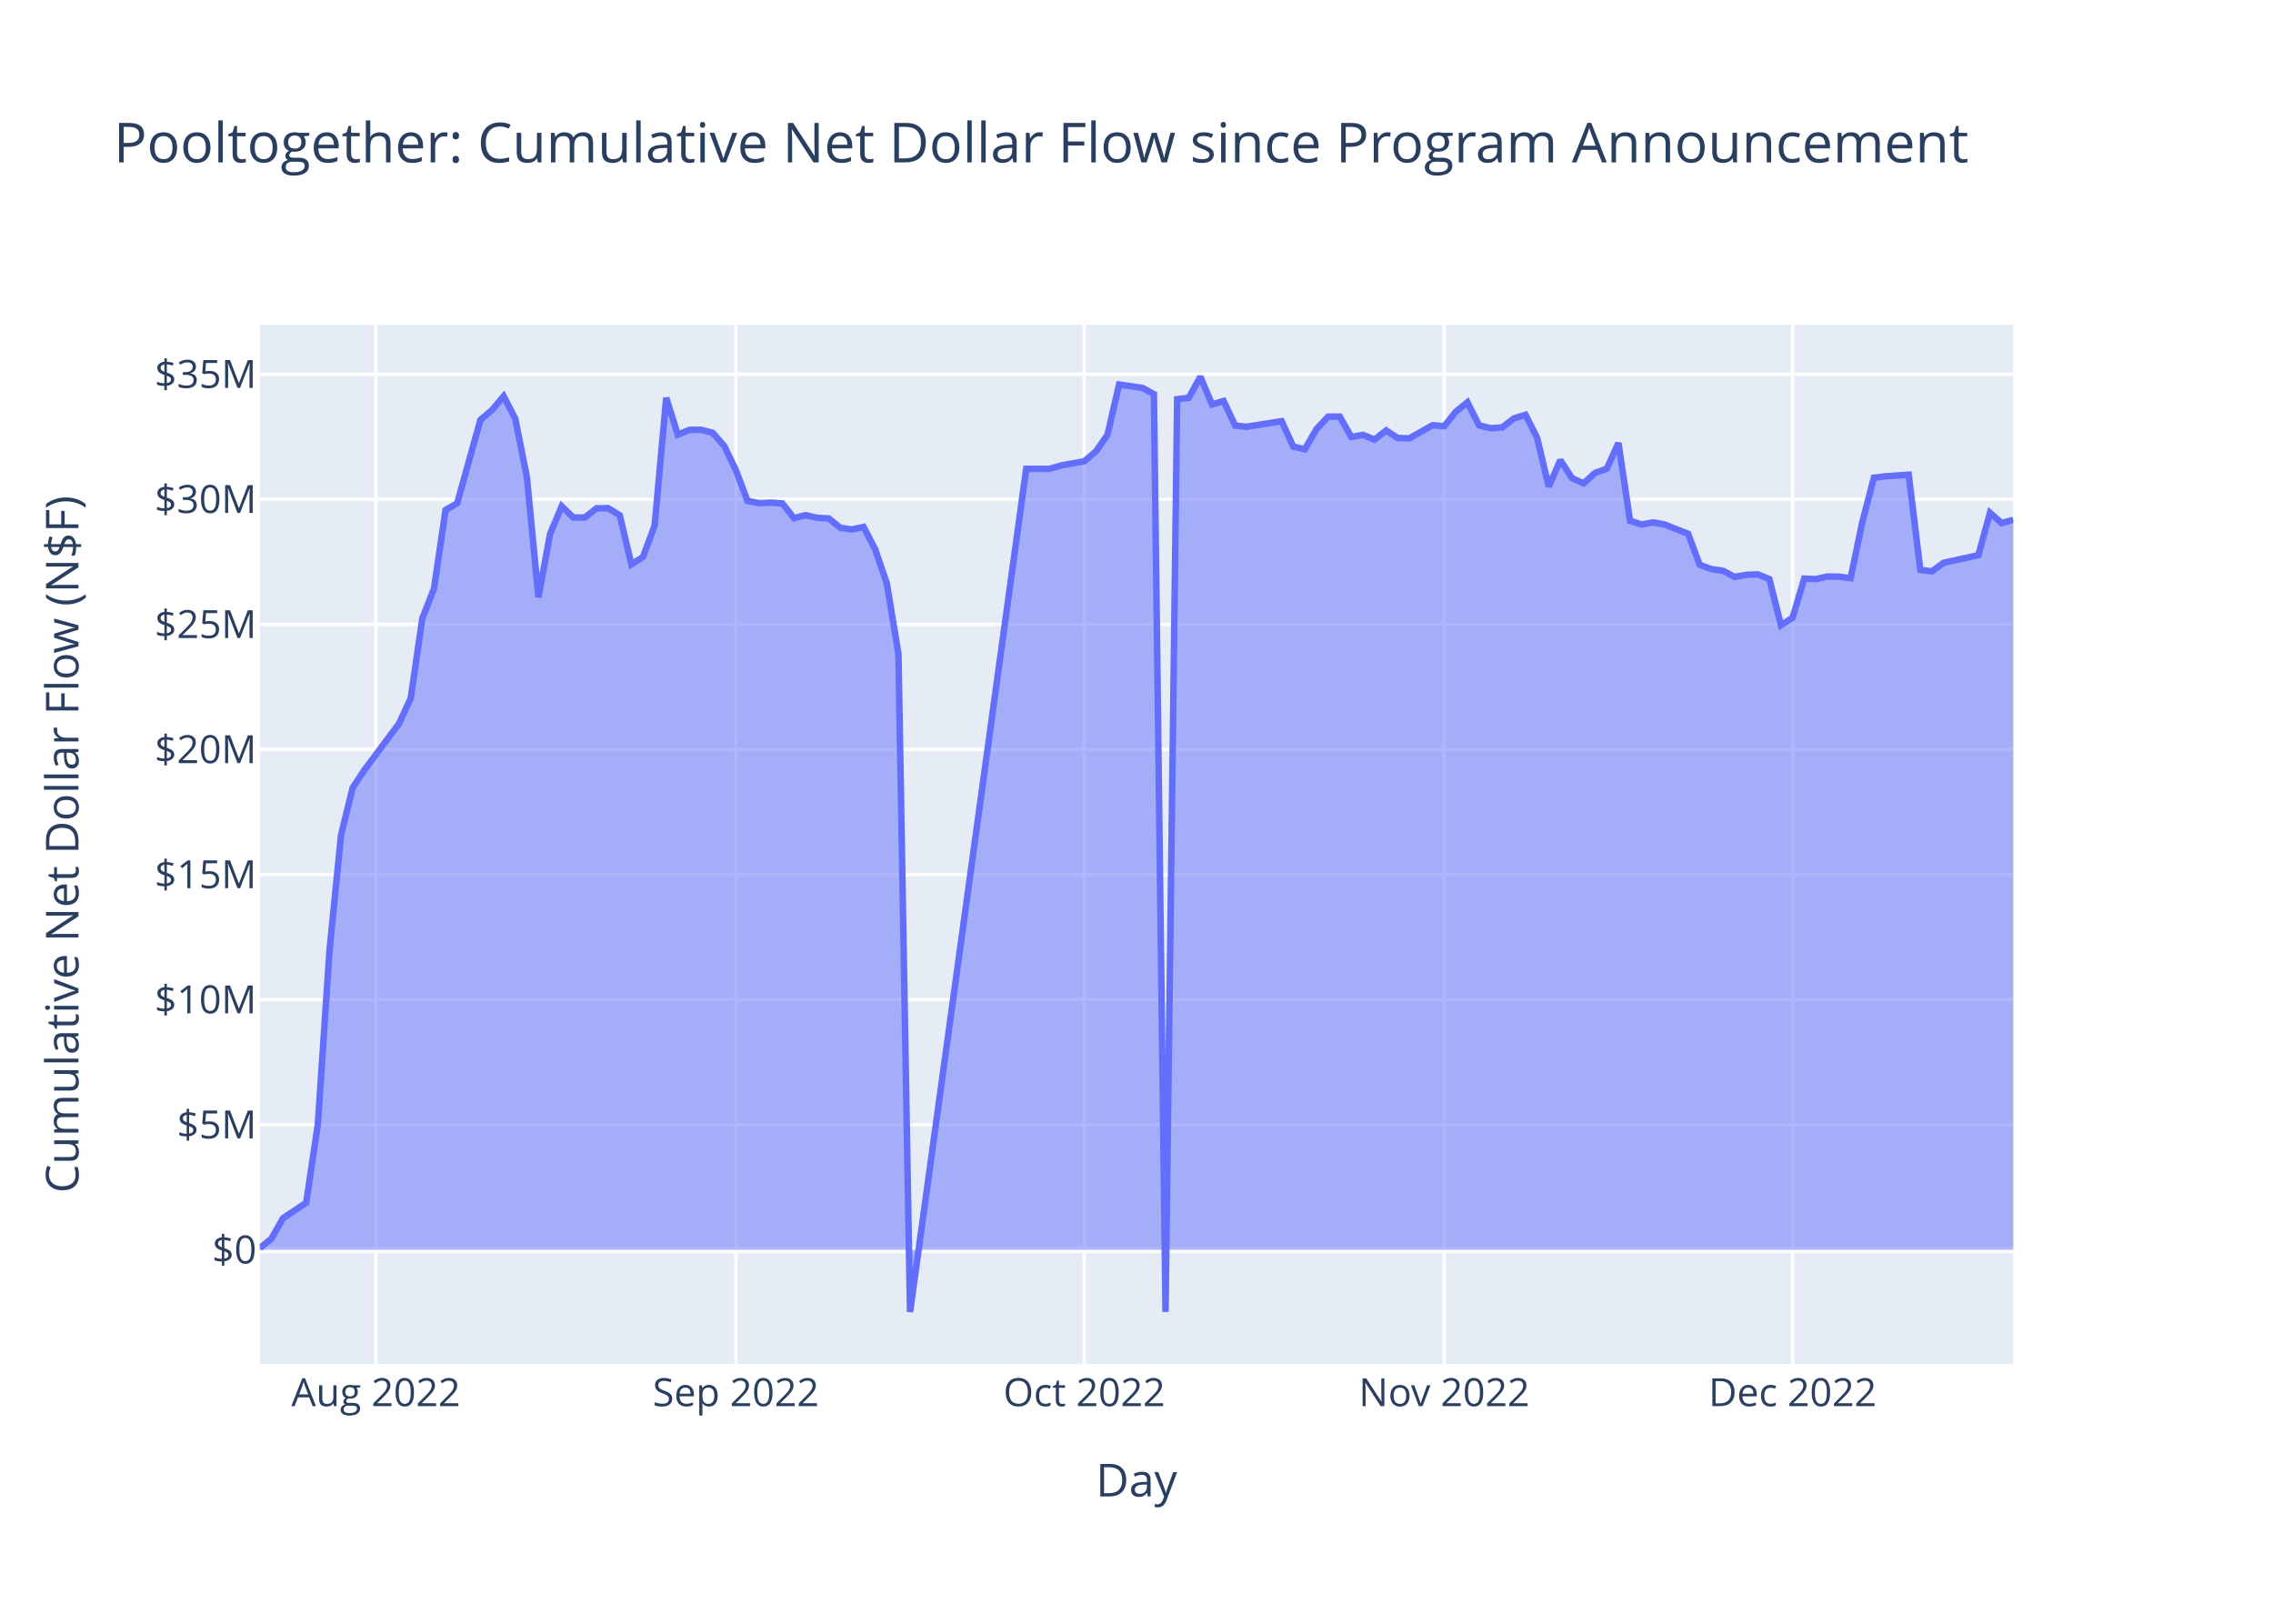
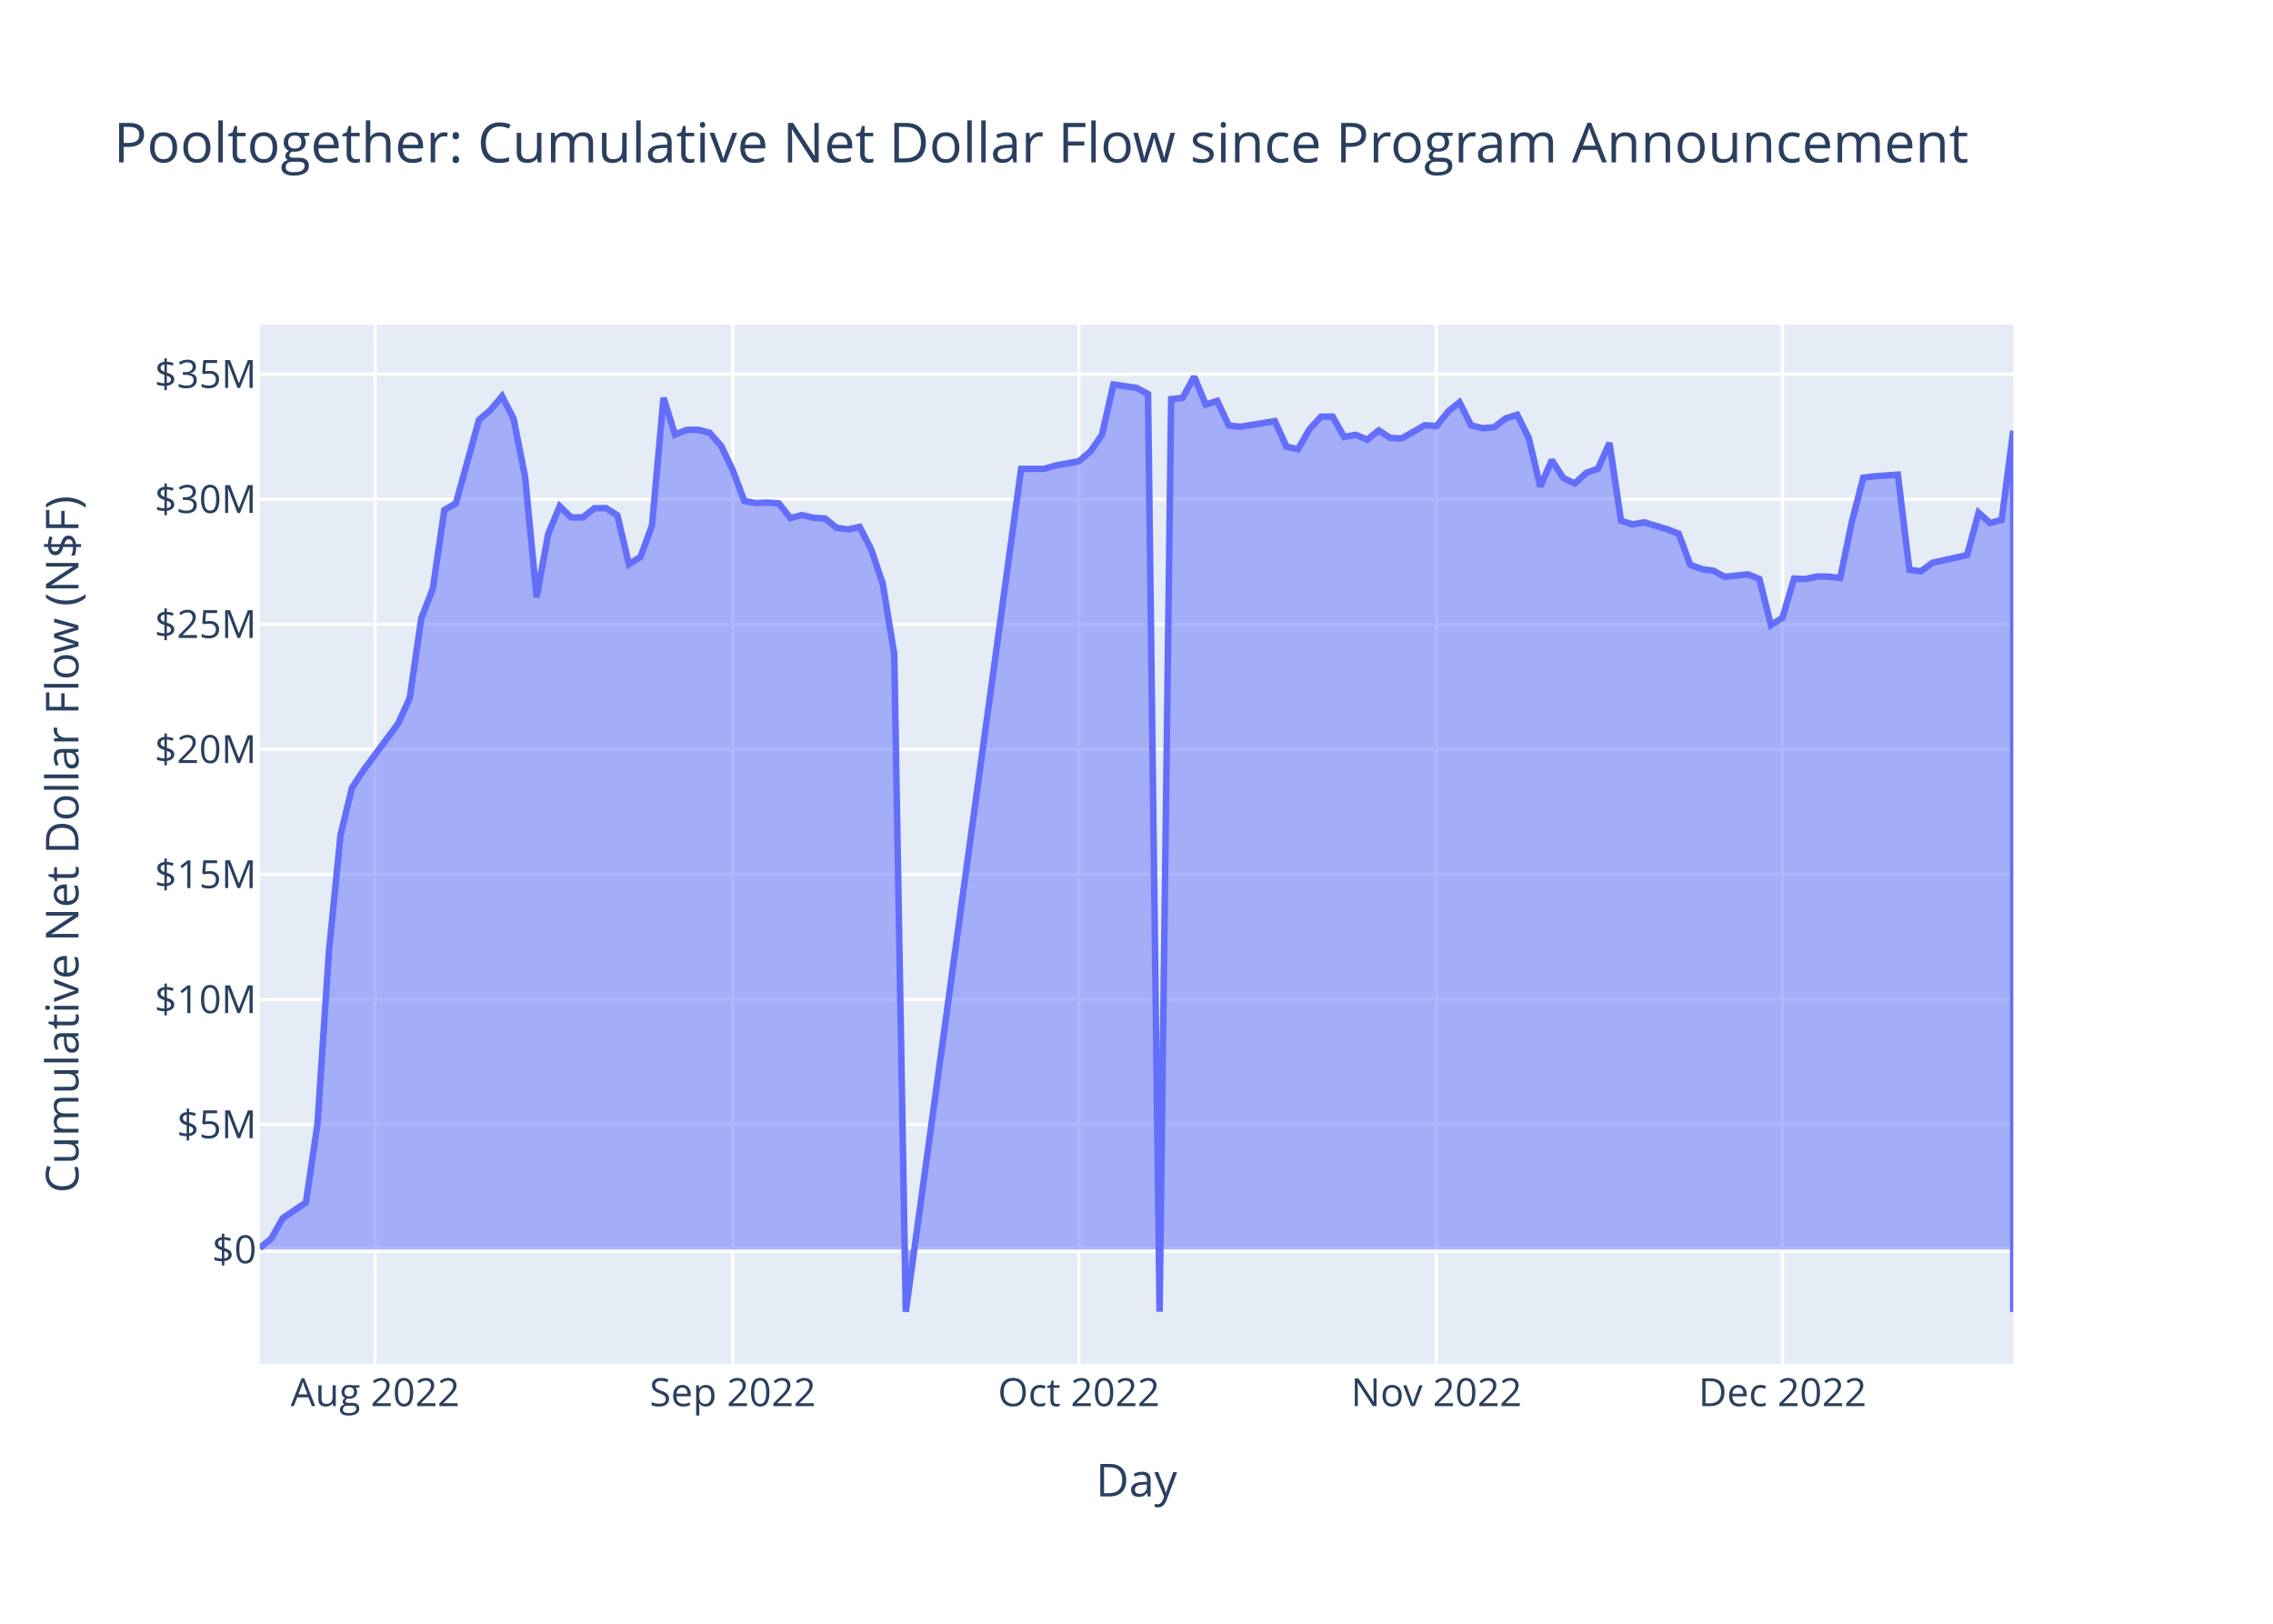
<svg xmlns="http://www.w3.org/2000/svg" class="main-svg" width="700" height="500" style="" viewBox="0 0 700 500">
  <rect x="0" y="0" width="700" height="500" style="fill: rgb(255, 255, 255); fill-opacity: 1;" />
-   <defs id="defs-2d4a44">
+   <defs id="defs-30fa42">
    <g class="clips">
-       <clipPath id="clip2d4a44xyplot" class="plotclip">
+       <clipPath id="clip30fa42xyplot" class="plotclip">
        <rect width="540" height="320" />
      </clipPath>
-       <clipPath class="axesclip" id="clip2d4a44x">
+       <clipPath class="axesclip" id="clip30fa42x">
        <rect x="80" y="0" width="540" height="500" />
      </clipPath>
-       <clipPath class="axesclip" id="clip2d4a44y">
+       <clipPath class="axesclip" id="clip30fa42y">
        <rect x="0" y="100" width="700" height="320" />
      </clipPath>
-       <clipPath class="axesclip" id="clip2d4a44xy">
+       <clipPath class="axesclip" id="clip30fa42xy">
        <rect x="80" y="100" width="540" height="320" />
      </clipPath>
    </g>
    <g class="gradients" />
    <g class="patterns" />
  </defs>
  <g class="bglayer">
    <rect class="bg" x="80" y="100" width="540" height="320" style="fill: rgb(229, 236, 246); fill-opacity: 1; stroke-width: 0;" />
  </g>
  <g class="layer-below">
    <g class="imagelayer" />
    <g class="shapelayer" />
  </g>
  <g class="cartesianlayer">
    <g class="subplot xy">
      <g class="layer-subplot">
        <g class="shapelayer" />
        <g class="imagelayer" />
      </g>
      <g class="minor-gridlayer">
        <g class="x" />
        <g class="y" />
      </g>
      <g class="gridlayer">
        <g class="x">
-           <path class="xgrid crisp" transform="translate(115.76,0)" d="M0,100v320" style="stroke: rgb(255, 255, 255); stroke-opacity: 1; stroke-width: 1px;" />
-           <path class="xgrid crisp" transform="translate(226.62,0)" d="M0,100v320" style="stroke: rgb(255, 255, 255); stroke-opacity: 1; stroke-width: 1px;" />
-           <path class="xgrid crisp" transform="translate(333.91,0)" d="M0,100v320" style="stroke: rgb(255, 255, 255); stroke-opacity: 1; stroke-width: 1px;" />
-           <path class="xgrid crisp" transform="translate(444.77,0)" d="M0,100v320" style="stroke: rgb(255, 255, 255); stroke-opacity: 1; stroke-width: 1px;" />
-           <path class="xgrid crisp" transform="translate(552.05,0)" d="M0,100v320" style="stroke: rgb(255, 255, 255); stroke-opacity: 1; stroke-width: 1px;" />
+           <path class="xgrid crisp" transform="translate(115.53,0)" d="M0,100v320" style="stroke: rgb(255, 255, 255); stroke-opacity: 1; stroke-width: 1px;" />
+           <path class="xgrid crisp" transform="translate(225.66,0)" d="M0,100v320" style="stroke: rgb(255, 255, 255); stroke-opacity: 1; stroke-width: 1px;" />
+           <path class="xgrid crisp" transform="translate(332.24,0)" d="M0,100v320" style="stroke: rgb(255, 255, 255); stroke-opacity: 1; stroke-width: 1px;" />
+           <path class="xgrid crisp" transform="translate(442.37,0)" d="M0,100v320" style="stroke: rgb(255, 255, 255); stroke-opacity: 1; stroke-width: 1px;" />
+           <path class="xgrid crisp" transform="translate(548.95,0)" d="M0,100v320" style="stroke: rgb(255, 255, 255); stroke-opacity: 1; stroke-width: 1px;" />
        </g>
        <g class="y">
-           <path class="ygrid crisp" transform="translate(0,346.34)" d="M80,0h540" style="stroke: rgb(255, 255, 255); stroke-opacity: 1; stroke-width: 1px;" />
-           <path class="ygrid crisp" transform="translate(0,307.82)" d="M80,0h540" style="stroke: rgb(255, 255, 255); stroke-opacity: 1; stroke-width: 1px;" />
-           <path class="ygrid crisp" transform="translate(0,269.3)" d="M80,0h540" style="stroke: rgb(255, 255, 255); stroke-opacity: 1; stroke-width: 1px;" />
-           <path class="ygrid crisp" transform="translate(0,230.79)" d="M80,0h540" style="stroke: rgb(255, 255, 255); stroke-opacity: 1; stroke-width: 1px;" />
-           <path class="ygrid crisp" transform="translate(0,192.27)" d="M80,0h540" style="stroke: rgb(255, 255, 255); stroke-opacity: 1; stroke-width: 1px;" />
+           <path class="ygrid crisp" transform="translate(0,346.28)" d="M80,0h540" style="stroke: rgb(255, 255, 255); stroke-opacity: 1; stroke-width: 1px;" />
+           <path class="ygrid crisp" transform="translate(0,307.78)" d="M80,0h540" style="stroke: rgb(255, 255, 255); stroke-opacity: 1; stroke-width: 1px;" />
+           <path class="ygrid crisp" transform="translate(0,269.27)" d="M80,0h540" style="stroke: rgb(255, 255, 255); stroke-opacity: 1; stroke-width: 1px;" />
+           <path class="ygrid crisp" transform="translate(0,230.76)" d="M80,0h540" style="stroke: rgb(255, 255, 255); stroke-opacity: 1; stroke-width: 1px;" />
+           <path class="ygrid crisp" transform="translate(0,192.25)" d="M80,0h540" style="stroke: rgb(255, 255, 255); stroke-opacity: 1; stroke-width: 1px;" />
          <path class="ygrid crisp" transform="translate(0,153.75)" d="M80,0h540" style="stroke: rgb(255, 255, 255); stroke-opacity: 1; stroke-width: 1px;" />
          <path class="ygrid crisp" transform="translate(0,115.24)" d="M80,0h540" style="stroke: rgb(255, 255, 255); stroke-opacity: 1; stroke-width: 1px;" />
        </g>
      </g>
      <g class="zerolinelayer">
-         <path class="yzl zl crisp" transform="translate(0,384.85)" d="M80,0h540" style="stroke: rgb(255, 255, 255); stroke-opacity: 1; stroke-width: 2px;" />
+         <path class="yzl zl crisp" transform="translate(0,384.79)" d="M80,0h540" style="stroke: rgb(255, 255, 255); stroke-opacity: 1; stroke-width: 2px;" />
      </g>
      <path class="xlines-below" />
      <path class="ylines-below" />
      <g class="overlines-below" />
      <g class="xaxislayer-below" />
      <g class="yaxislayer-below" />
      <g class="overaxes-below" />
-       <g class="plot" transform="translate(80,100)" clip-path="url(#clip2d4a44xyplot)">
+       <g class="plot" transform="translate(80,100)" clip-path="url(#clip30fa42xyplot)">
        <g class="scatterlayer mlayer">
-           <g class="trace scatter trace612ee4" style="stroke-miterlimit: 2;">
+           <g class="trace scatter trace524a6a" style="stroke-miterlimit: 2;">
            <g class="fills">
              <g>
-                 <path class="js-fill" d="M540,284.85L0,284.85L0,284.37L3.58,281.43L7.15,275.14L14.3,270.35L17.88,246.27L21.46,192.85L25.03,157.13L28.61,142.55L32.19,137.17L42.91,122.77L46.49,115L50.07,90.4L53.64,81.28L57.22,57.06L60.79,54.99L67.95,29.3L71.52,26.26L75.1,22.01L78.68,28.91L82.25,46.86L85.83,83.92L89.4,64.42L92.98,55.89L96.56,59.36L100.13,59.34L103.71,56.53L107.28,56.47L110.86,58.68L114.44,73.77L118.01,71.51L121.59,61.87L125.17,22.49L128.74,33.84L132.32,32.37L135.89,32.34L139.47,33.26L143.05,37.34L146.62,44.77L150.2,54.25L153.77,54.94L157.35,54.77L160.93,55.02L164.5,59.55L168.08,58.63L171.66,59.45L175.23,59.65L178.81,62.53L182.38,63.03L185.96,62.27L189.54,69.17L193.11,79.67L196.69,101.37L200.26,304L236.03,44.37L239.6,44.37L243.18,44.37L246.75,43.34L253.91,42.04L257.48,39.03L261.06,33.9L264.64,18.42L271.79,19.44L275.36,21.36L278.94,303.99L282.52,22.92L286.09,22.49L289.67,16L293.25,24.55L296.82,23.47L300.4,31.05L303.97,31.41L314.7,29.69L318.28,37.54L321.85,38.32L325.43,32.14L329.01,28.31L332.58,28.28L336.16,34.56L339.74,33.9L343.31,35.38L346.89,32.55L350.46,34.88L354.04,34.98L361.19,30.94L364.77,31.24L368.34,26.77L371.92,23.89L375.5,30.98L379.07,31.86L382.65,31.6L386.23,28.84L389.8,27.73L393.38,34.83L396.95,49.84L400.53,41.69L404.11,47.23L407.68,48.84L411.26,45.6L414.83,44.33L418.41,36.41L421.99,60.36L425.56,61.5L429.14,60.86L432.72,61.53L436.29,62.97L439.87,64.36L443.44,73.91L447.02,75.25L450.6,75.74L454.17,77.64L457.75,77.02L461.32,76.86L464.9,78.32L468.48,92.52L472.05,90.23L475.63,78.16L479.21,78.33L482.78,77.52L486.36,77.57L489.93,78.03L493.51,60.83L497.09,47.1L500.66,46.67L507.81,46.18L511.39,75.48L514.97,75.93L518.54,73.31L529.27,70.94L532.85,57.91L536.42,61.06L540,60.08" style="fill: rgb(99, 110, 250); fill-opacity: 0.5; stroke-width: 0;" />
+                 <path class="js-fill" d="M540,284.79L0,284.79L0,284.31L3.55,281.37L7.11,275.08L14.21,270.29L17.76,246.22L21.32,192.81L24.87,157.1L28.42,142.52L31.97,137.14L42.63,122.75L46.18,114.97L49.74,90.39L53.29,81.27L56.84,57.05L60.39,54.98L67.5,29.3L71.05,26.25L74.61,22.01L78.16,28.91L81.71,46.86L85.26,83.91L88.82,64.41L92.37,55.88L95.92,59.35L99.47,59.33L103.03,56.52L106.58,56.46L110.13,58.67L113.68,73.76L117.24,71.49L120.79,61.86L124.34,22.49L127.89,33.84L131.45,32.37L135,32.34L138.55,33.26L142.11,37.33L145.66,44.77L149.21,54.24L152.76,54.93L156.32,54.76L159.87,55.01L163.42,59.54L166.97,58.62L170.53,59.44L174.08,59.64L177.63,62.52L181.18,63.02L184.74,62.25L188.29,69.16L191.84,79.66L195.39,101.35L198.95,303.93L234.47,44.37L238.03,44.37L241.58,44.37L245.13,43.34L252.24,42.03L255.79,39.03L259.34,33.89L262.89,18.42L270,19.43L273.55,21.36L277.11,303.92L280.66,22.92L284.21,22.49L287.76,16L291.32,24.55L294.87,23.47L298.42,31.04L301.97,31.41L312.63,29.69L316.18,37.53L319.74,38.32L323.29,32.14L326.84,28.31L330.39,28.27L333.95,34.55L337.5,33.89L341.05,35.38L344.61,32.55L348.16,34.87L351.71,34.98L358.82,30.93L362.37,31.23L365.92,26.77L369.47,23.89L373.03,30.97L376.58,31.85L380.13,31.59L383.68,28.84L387.24,27.73L390.79,34.83L394.34,49.84L397.89,41.68L401.45,47.22L405,48.84L408.55,45.59L412.11,44.32L415.66,36.4L419.21,60.34L422.76,61.49L426.32,60.84L433.42,62.95L436.97,64.35L440.53,73.9L444.08,75.24L447.63,75.73L451.18,77.63L458.29,76.85L461.84,78.31L465.39,92.5L468.95,90.21L472.5,78.15L476.05,78.32L479.61,77.51L483.16,77.55L486.71,78.01L490.26,60.82L493.82,47.09L497.37,46.66L504.47,46.17L508.03,75.46L511.58,75.92L515.13,73.29L525.79,70.93L529.34,57.9L532.89,61.05L536.45,60.07L540,32.66L540,304" style="fill: rgb(99, 110, 250); fill-opacity: 0.5; stroke-width: 0;" />
              </g>
            </g>
            <g class="errorbars" />
            <g class="lines">
-               <path class="js-line" d="M0,284.37L3.58,281.43L7.15,275.14L14.3,270.35L17.88,246.27L21.46,192.85L25.03,157.13L28.61,142.55L32.19,137.17L42.91,122.77L46.49,115L50.07,90.4L53.64,81.28L57.22,57.06L60.79,54.99L67.95,29.3L71.52,26.26L75.1,22.01L78.68,28.91L82.25,46.86L85.83,83.92L89.4,64.42L92.98,55.89L96.56,59.36L100.13,59.34L103.71,56.53L107.28,56.47L110.86,58.68L114.44,73.77L118.01,71.51L121.59,61.87L125.17,22.49L128.74,33.84L132.32,32.37L135.89,32.34L139.47,33.26L143.05,37.34L146.62,44.77L150.2,54.25L153.77,54.94L157.35,54.77L160.93,55.02L164.5,59.55L168.08,58.63L171.66,59.45L175.23,59.65L178.81,62.53L182.38,63.03L185.96,62.27L189.54,69.17L193.11,79.67L196.69,101.37L200.26,304L236.03,44.37L239.6,44.37L243.18,44.37L246.75,43.34L253.91,42.04L257.48,39.03L261.06,33.9L264.64,18.42L271.79,19.44L275.36,21.36L278.94,303.99L282.52,22.92L286.09,22.49L289.67,16L293.25,24.55L296.82,23.47L300.4,31.05L303.97,31.41L314.7,29.69L318.28,37.54L321.85,38.32L325.43,32.14L329.01,28.31L332.58,28.28L336.16,34.56L339.74,33.9L343.31,35.38L346.89,32.55L350.46,34.88L354.04,34.98L361.19,30.94L364.77,31.24L368.34,26.77L371.92,23.89L375.5,30.98L379.07,31.86L382.65,31.6L386.23,28.84L389.8,27.73L393.38,34.83L396.95,49.84L400.53,41.69L404.11,47.23L407.68,48.84L411.26,45.6L414.83,44.33L418.41,36.41L421.99,60.36L425.56,61.5L429.14,60.86L432.72,61.53L436.29,62.97L439.87,64.36L443.44,73.91L447.02,75.25L450.6,75.74L454.17,77.64L457.75,77.02L461.32,76.86L464.9,78.32L468.48,92.52L472.05,90.23L475.63,78.16L479.21,78.33L482.78,77.52L486.36,77.57L489.93,78.03L493.51,60.83L497.09,47.1L500.66,46.67L507.81,46.18L511.39,75.48L514.97,75.93L518.54,73.31L529.27,70.94L532.85,57.91L536.42,61.06L540,60.08" style="vector-effect: non-scaling-stroke; fill: none; stroke: rgb(99, 110, 250); stroke-opacity: 1; stroke-width: 2px; opacity: 1;" />
+               <path class="js-line" d="M0,284.31L3.55,281.37L7.11,275.08L14.21,270.29L17.76,246.22L21.32,192.81L24.87,157.1L28.42,142.52L31.97,137.14L42.63,122.75L46.18,114.97L49.74,90.39L53.29,81.27L56.84,57.05L60.39,54.98L67.5,29.3L71.05,26.25L74.61,22.01L78.16,28.91L81.71,46.86L85.26,83.91L88.82,64.41L92.37,55.88L95.92,59.35L99.47,59.33L103.03,56.52L106.58,56.46L110.13,58.67L113.68,73.76L117.24,71.49L120.79,61.86L124.34,22.49L127.89,33.84L131.45,32.37L135,32.34L138.55,33.26L142.11,37.33L145.66,44.77L149.21,54.24L152.76,54.93L156.32,54.76L159.87,55.01L163.42,59.54L166.97,58.62L170.53,59.44L174.08,59.64L177.63,62.52L181.18,63.02L184.74,62.25L188.29,69.16L191.84,79.66L195.39,101.35L198.95,303.93L234.47,44.37L238.03,44.37L241.58,44.37L245.13,43.34L252.24,42.03L255.79,39.03L259.34,33.89L262.89,18.42L270,19.43L273.55,21.36L277.11,303.92L280.66,22.92L284.21,22.49L287.76,16L291.32,24.55L294.87,23.47L298.42,31.04L301.97,31.41L312.63,29.69L316.18,37.53L319.74,38.32L323.29,32.14L326.84,28.31L330.39,28.27L333.95,34.55L337.5,33.89L341.05,35.38L344.61,32.55L348.16,34.87L351.71,34.98L358.82,30.93L362.37,31.23L365.92,26.77L369.47,23.89L373.03,30.97L376.58,31.85L380.13,31.59L383.68,28.84L387.24,27.73L390.79,34.83L394.34,49.84L397.89,41.68L401.45,47.22L405,48.84L408.55,45.59L412.11,44.32L415.66,36.4L419.21,60.34L422.76,61.49L426.32,60.84L433.42,62.95L436.97,64.35L440.53,73.9L444.08,75.24L447.63,75.73L451.18,77.63L458.29,76.85L461.84,78.31L465.39,92.5L468.95,90.21L472.5,78.15L476.05,78.32L479.61,77.51L483.16,77.55L486.71,78.01L490.26,60.82L493.82,47.09L497.37,46.66L504.47,46.17L508.03,75.46L511.58,75.92L515.13,73.29L525.79,70.93L529.34,57.9L532.89,61.05L536.45,60.07L540,32.66L540,304" style="vector-effect: non-scaling-stroke; fill: none; stroke: rgb(99, 110, 250); stroke-opacity: 1; stroke-width: 2px; opacity: 1;" />
            </g>
            <g class="points" />
            <g class="text" />
          </g>
        </g>
      </g>
      <g class="overplot" />
      <path class="xlines-above crisp" d="M0,0" style="fill: none;" />
      <path class="ylines-above crisp" d="M0,0" style="fill: none;" />
      <g class="overlines-above" />
      <g class="xaxislayer-above">
        <g class="xtick">
-           <text text-anchor="middle" x="0" y="433" transform="translate(115.76,0)" style="font-family: 'Open Sans', verdana, arial, sans-serif; font-size: 12px; fill: rgb(42, 63, 95); fill-opacity: 1; white-space: pre; opacity: 1;">Aug 2022</text>
+           <text text-anchor="middle" x="0" y="433" transform="translate(115.53,0)" style="font-family: 'Open Sans', verdana, arial, sans-serif; font-size: 12px; fill: rgb(42, 63, 95); fill-opacity: 1; white-space: pre; opacity: 1;">Aug 2022</text>
        </g>
        <g class="xtick">
-           <text text-anchor="middle" x="0" y="433" style="font-family: 'Open Sans', verdana, arial, sans-serif; font-size: 12px; fill: rgb(42, 63, 95); fill-opacity: 1; white-space: pre; opacity: 1;" transform="translate(226.62,0)">Sep 2022</text>
+           <text text-anchor="middle" x="0" y="433" style="font-family: 'Open Sans', verdana, arial, sans-serif; font-size: 12px; fill: rgb(42, 63, 95); fill-opacity: 1; white-space: pre; opacity: 1;" transform="translate(225.66,0)">Sep 2022</text>
        </g>
        <g class="xtick">
-           <text text-anchor="middle" x="0" y="433" style="font-family: 'Open Sans', verdana, arial, sans-serif; font-size: 12px; fill: rgb(42, 63, 95); fill-opacity: 1; white-space: pre; opacity: 1;" transform="translate(333.91,0)">Oct 2022</text>
+           <text text-anchor="middle" x="0" y="433" style="font-family: 'Open Sans', verdana, arial, sans-serif; font-size: 12px; fill: rgb(42, 63, 95); fill-opacity: 1; white-space: pre; opacity: 1;" transform="translate(332.24,0)">Oct 2022</text>
        </g>
        <g class="xtick">
-           <text text-anchor="middle" x="0" y="433" style="font-family: 'Open Sans', verdana, arial, sans-serif; font-size: 12px; fill: rgb(42, 63, 95); fill-opacity: 1; white-space: pre; opacity: 1;" transform="translate(444.77,0)">Nov 2022</text>
+           <text text-anchor="middle" x="0" y="433" style="font-family: 'Open Sans', verdana, arial, sans-serif; font-size: 12px; fill: rgb(42, 63, 95); fill-opacity: 1; white-space: pre; opacity: 1;" transform="translate(442.37,0)">Nov 2022</text>
        </g>
        <g class="xtick">
-           <text text-anchor="middle" x="0" y="433" style="font-family: 'Open Sans', verdana, arial, sans-serif; font-size: 12px; fill: rgb(42, 63, 95); fill-opacity: 1; white-space: pre; opacity: 1;" transform="translate(552.05,0)">Dec 2022</text>
+           <text text-anchor="middle" x="0" y="433" style="font-family: 'Open Sans', verdana, arial, sans-serif; font-size: 12px; fill: rgb(42, 63, 95); fill-opacity: 1; white-space: pre; opacity: 1;" transform="translate(548.95,0)">Dec 2022</text>
        </g>
      </g>
      <g class="yaxislayer-above">
        <g class="ytick">
-           <text text-anchor="end" x="79" y="4.2" transform="translate(0,384.85)" style="font-family: 'Open Sans', verdana, arial, sans-serif; font-size: 12px; fill: rgb(42, 63, 95); fill-opacity: 1; white-space: pre; opacity: 1;">$0</text>
+           <text text-anchor="end" x="79" y="4.2" transform="translate(0,384.79)" style="font-family: 'Open Sans', verdana, arial, sans-serif; font-size: 12px; fill: rgb(42, 63, 95); fill-opacity: 1; white-space: pre; opacity: 1;">$0</text>
        </g>
        <g class="ytick">
-           <text text-anchor="end" x="79" y="4.2" style="font-family: 'Open Sans', verdana, arial, sans-serif; font-size: 12px; fill: rgb(42, 63, 95); fill-opacity: 1; white-space: pre; opacity: 1;" transform="translate(0,346.34)">$5M</text>
+           <text text-anchor="end" x="79" y="4.2" style="font-family: 'Open Sans', verdana, arial, sans-serif; font-size: 12px; fill: rgb(42, 63, 95); fill-opacity: 1; white-space: pre; opacity: 1;" transform="translate(0,346.28)">$5M</text>
        </g>
        <g class="ytick">
-           <text text-anchor="end" x="79" y="4.2" style="font-family: 'Open Sans', verdana, arial, sans-serif; font-size: 12px; fill: rgb(42, 63, 95); fill-opacity: 1; white-space: pre; opacity: 1;" transform="translate(0,307.82)">$10M</text>
+           <text text-anchor="end" x="79" y="4.2" style="font-family: 'Open Sans', verdana, arial, sans-serif; font-size: 12px; fill: rgb(42, 63, 95); fill-opacity: 1; white-space: pre; opacity: 1;" transform="translate(0,307.78)">$10M</text>
        </g>
        <g class="ytick">
-           <text text-anchor="end" x="79" y="4.2" style="font-family: 'Open Sans', verdana, arial, sans-serif; font-size: 12px; fill: rgb(42, 63, 95); fill-opacity: 1; white-space: pre; opacity: 1;" transform="translate(0,269.3)">$15M</text>
+           <text text-anchor="end" x="79" y="4.2" style="font-family: 'Open Sans', verdana, arial, sans-serif; font-size: 12px; fill: rgb(42, 63, 95); fill-opacity: 1; white-space: pre; opacity: 1;" transform="translate(0,269.27)">$15M</text>
        </g>
        <g class="ytick">
-           <text text-anchor="end" x="79" y="4.2" style="font-family: 'Open Sans', verdana, arial, sans-serif; font-size: 12px; fill: rgb(42, 63, 95); fill-opacity: 1; white-space: pre; opacity: 1;" transform="translate(0,230.79)">$20M</text>
+           <text text-anchor="end" x="79" y="4.2" style="font-family: 'Open Sans', verdana, arial, sans-serif; font-size: 12px; fill: rgb(42, 63, 95); fill-opacity: 1; white-space: pre; opacity: 1;" transform="translate(0,230.76)">$20M</text>
        </g>
        <g class="ytick">
-           <text text-anchor="end" x="79" y="4.2" style="font-family: 'Open Sans', verdana, arial, sans-serif; font-size: 12px; fill: rgb(42, 63, 95); fill-opacity: 1; white-space: pre; opacity: 1;" transform="translate(0,192.27)">$25M</text>
+           <text text-anchor="end" x="79" y="4.2" style="font-family: 'Open Sans', verdana, arial, sans-serif; font-size: 12px; fill: rgb(42, 63, 95); fill-opacity: 1; white-space: pre; opacity: 1;" transform="translate(0,192.25)">$25M</text>
        </g>
        <g class="ytick">
          <text text-anchor="end" x="79" y="4.2" style="font-family: 'Open Sans', verdana, arial, sans-serif; font-size: 12px; fill: rgb(42, 63, 95); fill-opacity: 1; white-space: pre; opacity: 1;" transform="translate(0,153.75)">$30M</text>
        </g>
        <g class="ytick">
          <text text-anchor="end" x="79" y="4.2" style="font-family: 'Open Sans', verdana, arial, sans-serif; font-size: 12px; fill: rgb(42, 63, 95); fill-opacity: 1; white-space: pre; opacity: 1;" transform="translate(0,115.24)">$35M</text>
        </g>
      </g>
      <g class="overaxes-above" />
    </g>
  </g>
  <g class="polarlayer" />
  <g class="smithlayer" />
  <g class="ternarylayer" />
  <g class="geolayer" />
  <g class="funnelarealayer" />
  <g class="pielayer" />
  <g class="iciclelayer" />
  <g class="treemaplayer" />
  <g class="sunburstlayer" />
  <g class="glimages" />
-   <defs id="topdefs-2d4a44">
+   <defs id="topdefs-30fa42">
    <g class="clips" />
  </defs>
  <g class="layer-above">
    <g class="imagelayer" />
    <g class="shapelayer" />
  </g>
  <g class="infolayer">
    <g class="g-gtitle">
      <text class="gtitle" x="35" y="50" text-anchor="start" dy="0em" style="font-family: 'Open Sans', verdana, arial, sans-serif; font-size: 17px; fill: rgb(42, 63, 95); opacity: 1; font-weight: normal; white-space: pre;">Pooltogether: Cumulative Net Dollar Flow since Program Announcement</text>
    </g>
    <g class="g-xtitle">
      <text class="xtitle" x="350" y="460.8" text-anchor="middle" style="font-family: 'Open Sans', verdana, arial, sans-serif; font-size: 14px; fill: rgb(42, 63, 95); opacity: 1; font-weight: normal; white-space: pre;">Day</text>
    </g>
    <g class="g-ytitle">
      <text class="ytitle" transform="rotate(-90,24.16875,260)" x="24.169" y="260" text-anchor="middle" style="font-family: 'Open Sans', verdana, arial, sans-serif; font-size: 14px; fill: rgb(42, 63, 95); opacity: 1; font-weight: normal; white-space: pre;">Cumulative Net Dollar Flow (N$F)</text>
    </g>
  </g>
</svg>
